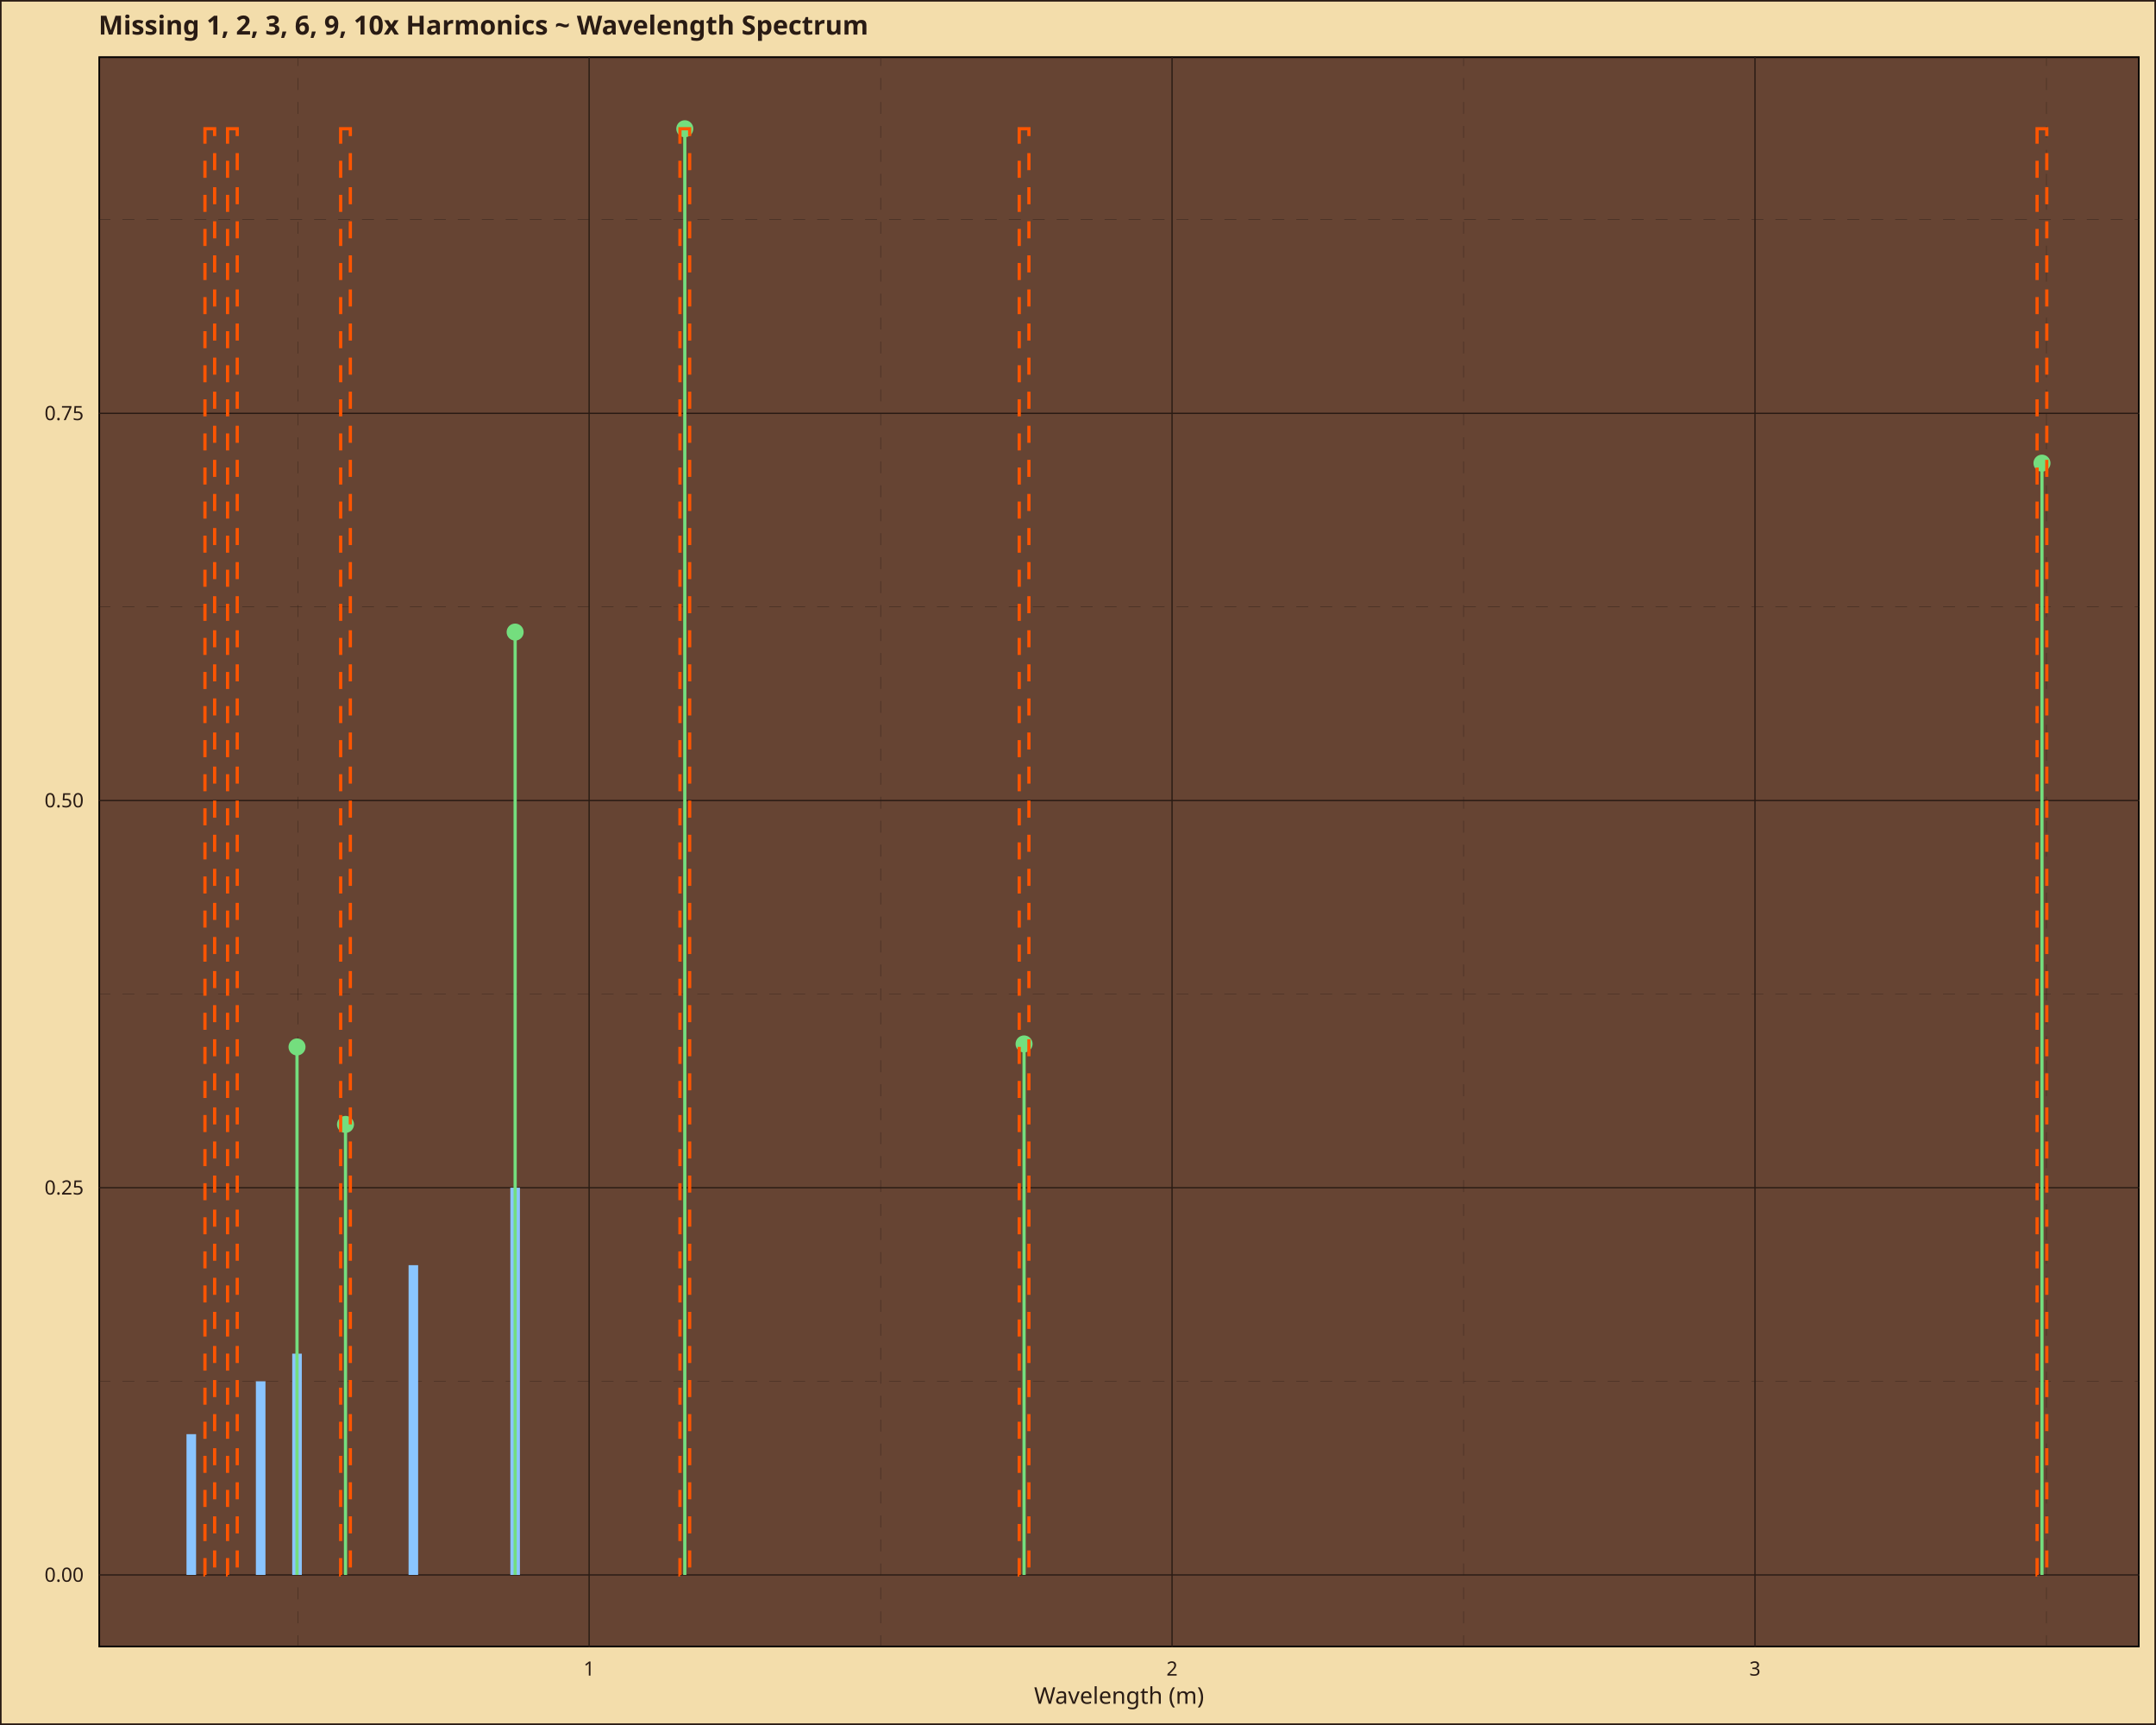
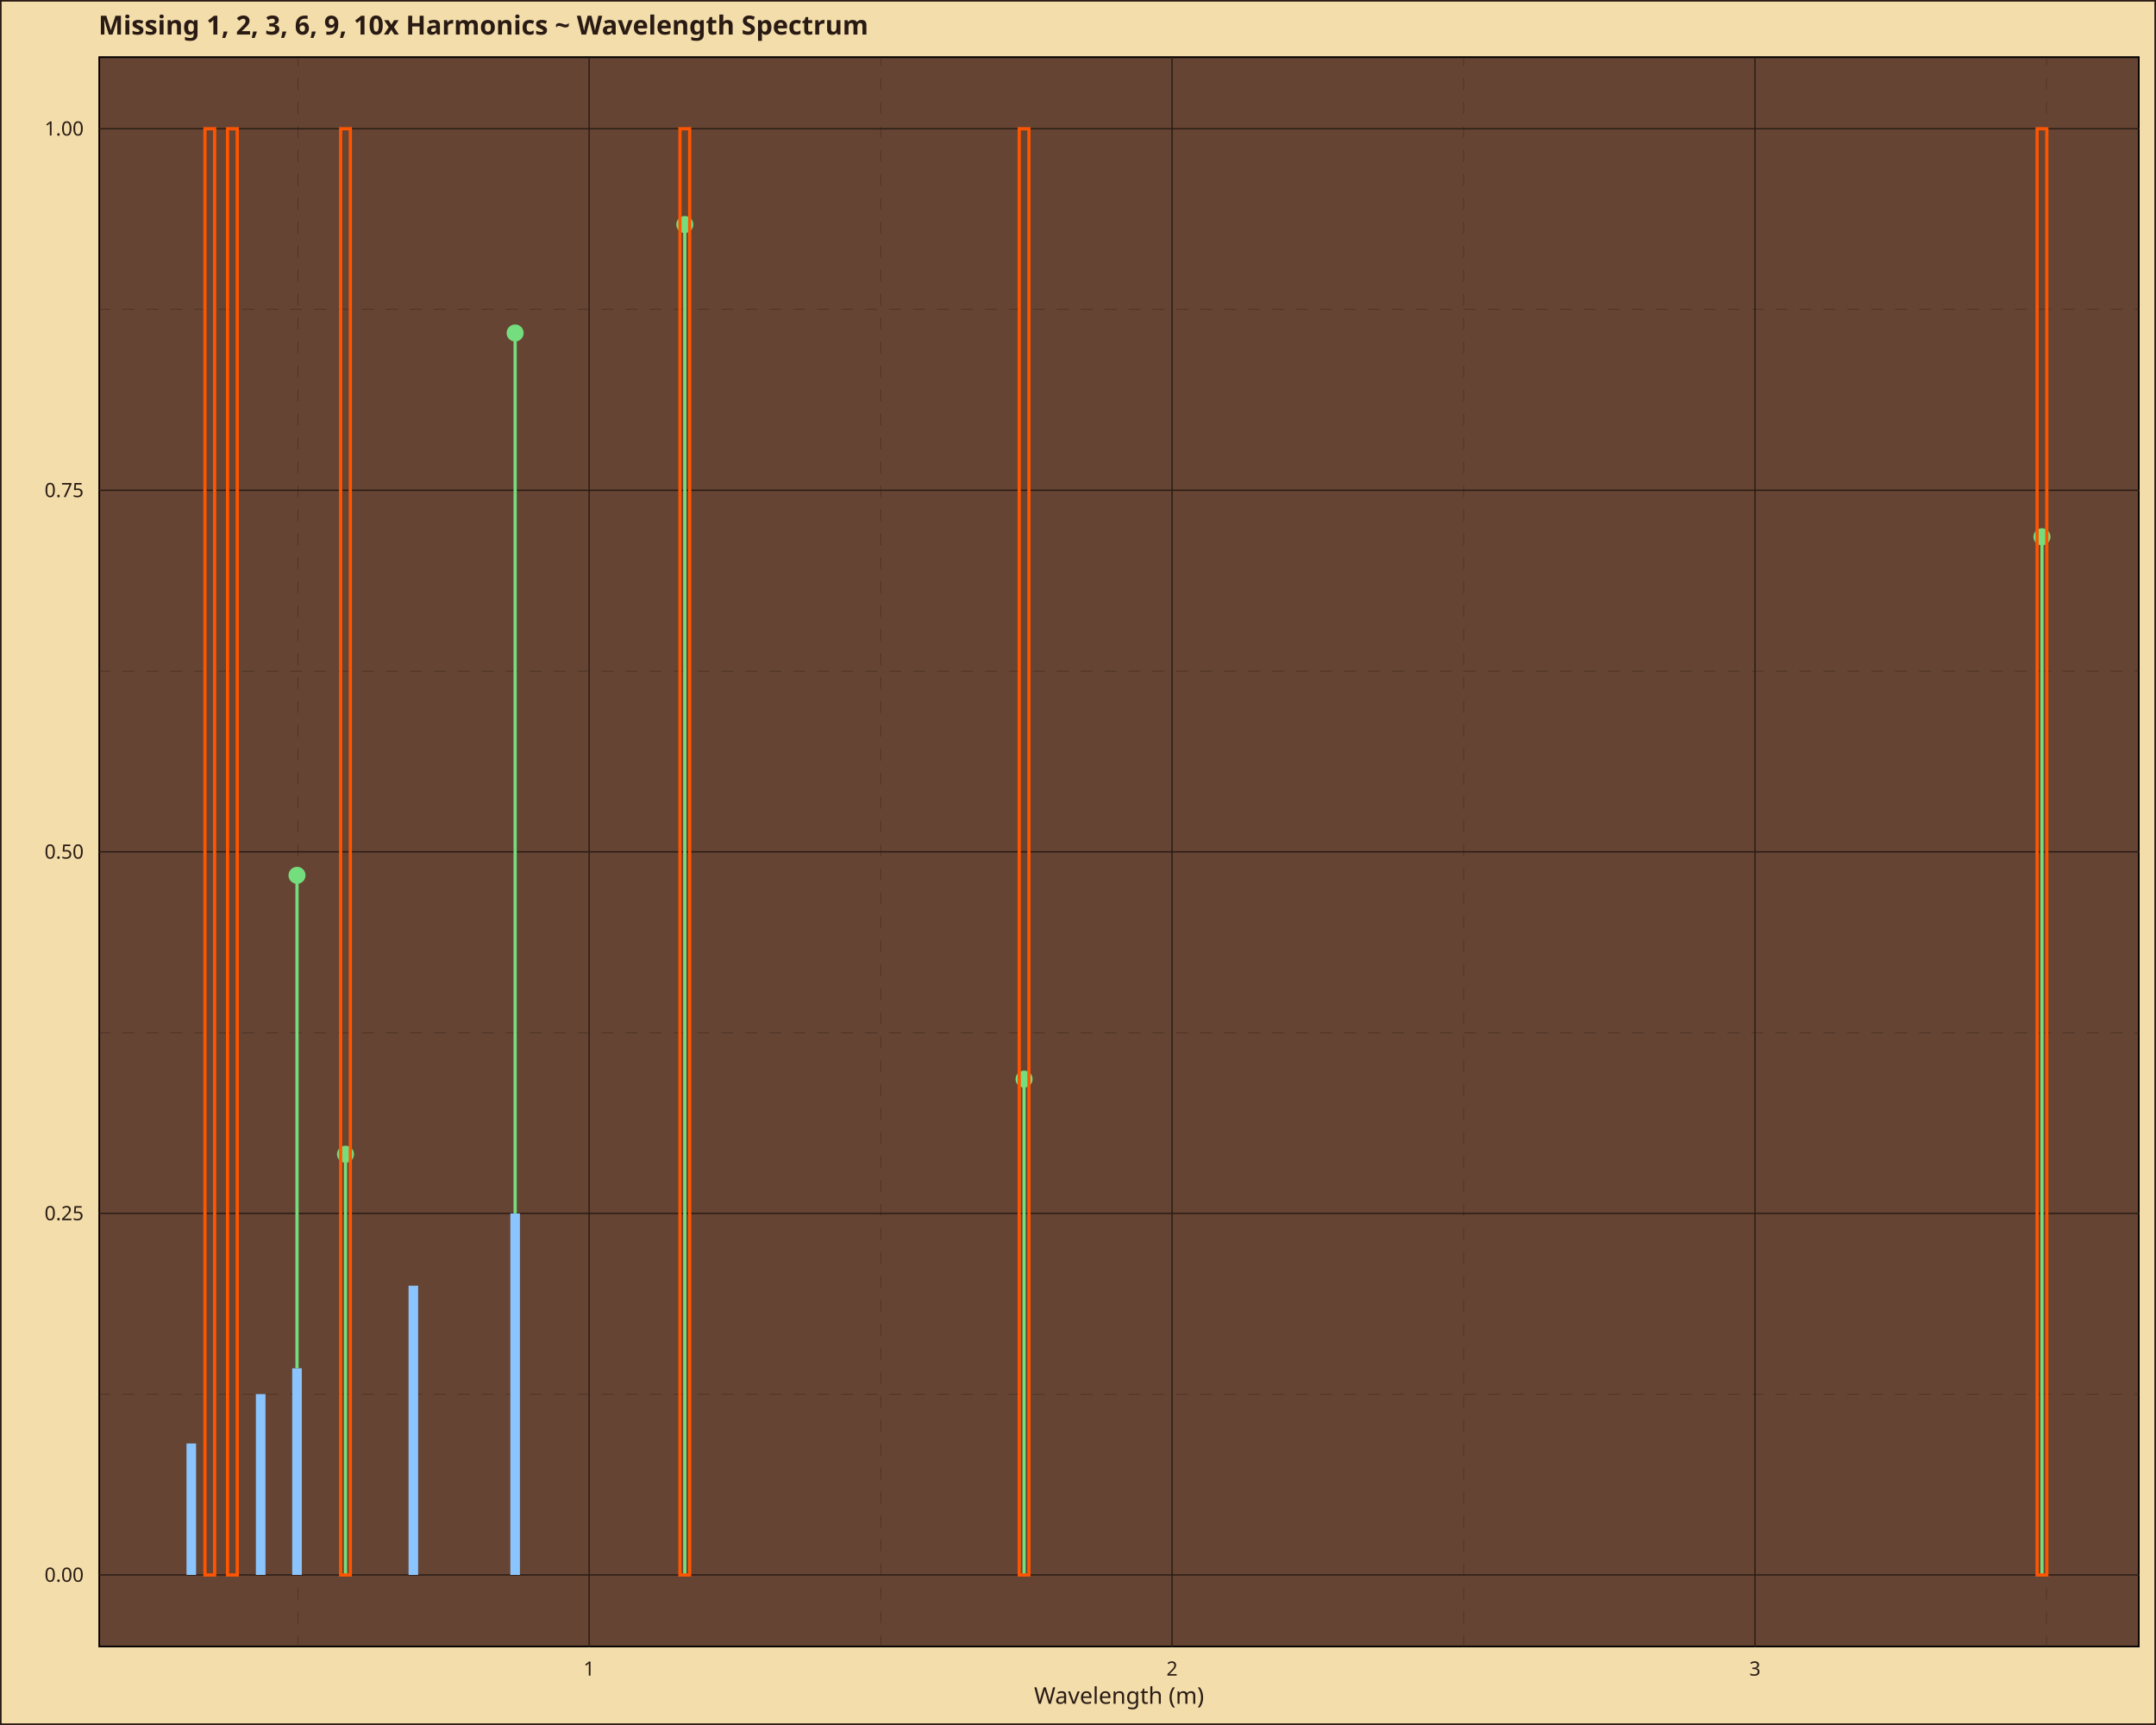
<svg xmlns="http://www.w3.org/2000/svg" class="svglite" data-engine-version="2.0" width="720.00pt" height="576.00pt" viewBox="0 0 720.00 576.00">
  <defs>
    <style type="text/css">
    .svglite line, .svglite polyline, .svglite polygon, .svglite path, .svglite rect, .svglite circle {
      fill: none;
      stroke: #000000;
      stroke-linecap: round;
      stroke-linejoin: round;
      stroke-miterlimit: 10.00;
    }
  </style>
  </defs>
  <rect width="100%" height="100%" style="stroke: none; fill: #FFFFFF;" />
  <defs>
    <clipPath id="cpMC4wMHw3MjAuMDB8MC4wMHw1NzYuMDA=">
      <rect x="0.00" y="0.00" width="720.00" height="576.00" />
    </clipPath>
  </defs>
  <g clip-path="url(#cpMC4wMHw3MjAuMDB8MC4wMHw1NzYuMDA=)">
    <rect x="0" y="0.00" width="720.00" height="576.00" style="stroke-width: 1.07; stroke: #291B14; fill: #F3DDAB;" />
  </g>
  <defs>
    <clipPath id="cpMzIuODl8NzE0LjUyfDE4Ljg0fDU1MC4wNA==">
      <rect x="32.89" y="18.84" width="681.63" height="531.20" />
    </clipPath>
  </defs>
  <g clip-path="url(#cpMzIuODl8NzE0LjUyfDE4Ljg0fDU1MC4wNA==)">
    <rect x="32.89" y="18.84" width="681.63" height="531.20" style="stroke-width: 1.07; fill: #664433;" />
-     <polyline points="32.89,461.25 714.52,461.25 " style="stroke-width: 0.11; stroke: #291B14; stroke-dasharray: 4.00,4.00; stroke-linecap: butt;" />
-     <polyline points="32.89,331.96 714.52,331.96 " style="stroke-width: 0.11; stroke: #291B14; stroke-dasharray: 4.00,4.00; stroke-linecap: butt;" />
-     <polyline points="32.89,202.67 714.52,202.67 " style="stroke-width: 0.11; stroke: #291B14; stroke-dasharray: 4.00,4.00; stroke-linecap: butt;" />
-     <polyline points="32.89,73.38 714.52,73.38 " style="stroke-width: 0.11; stroke: #291B14; stroke-dasharray: 4.00,4.00; stroke-linecap: butt;" />
+     <polyline points="32.89,465.53 714.52,465.53 " style="stroke-width: 0.11; stroke: #291B14; stroke-dasharray: 4.00,4.00; stroke-linecap: butt;" />
+     <polyline points="32.89,344.80 714.52,344.80 " style="stroke-width: 0.11; stroke: #291B14; stroke-dasharray: 4.00,4.00; stroke-linecap: butt;" />
+     <polyline points="32.89,224.08 714.52,224.08 " style="stroke-width: 0.11; stroke: #291B14; stroke-dasharray: 4.00,4.00; stroke-linecap: butt;" />
+     <polyline points="32.89,103.35 714.52,103.35 " style="stroke-width: 0.11; stroke: #291B14; stroke-dasharray: 4.00,4.00; stroke-linecap: butt;" />
    <polyline points="99.41,550.04 99.41,18.84 " style="stroke-width: 0.11; stroke: #291B14; stroke-dasharray: 4.00,4.00; stroke-linecap: butt;" />
    <polyline points="294.08,550.04 294.08,18.84 " style="stroke-width: 0.11; stroke: #291B14; stroke-dasharray: 4.00,4.00; stroke-linecap: butt;" />
    <polyline points="488.75,550.04 488.75,18.84 " style="stroke-width: 0.11; stroke: #291B14; stroke-dasharray: 4.00,4.00; stroke-linecap: butt;" />
    <polyline points="683.42,550.04 683.42,18.84 " style="stroke-width: 0.11; stroke: #291B14; stroke-dasharray: 4.00,4.00; stroke-linecap: butt;" />
    <polyline points="32.89,525.89 714.52,525.89 " style="stroke-width: 0.43; stroke: #291B14; stroke-linecap: butt;" />
-     <polyline points="32.89,396.60 714.52,396.60 " style="stroke-width: 0.43; stroke: #291B14; stroke-linecap: butt;" />
-     <polyline points="32.89,267.31 714.52,267.31 " style="stroke-width: 0.43; stroke: #291B14; stroke-linecap: butt;" />
-     <polyline points="32.89,138.02 714.52,138.02 " style="stroke-width: 0.43; stroke: #291B14; stroke-linecap: butt;" />
+     <polyline points="32.89,405.17 714.52,405.17 " style="stroke-width: 0.43; stroke: #291B14; stroke-linecap: butt;" />
+     <polyline points="32.89,284.44 714.52,284.44 " style="stroke-width: 0.43; stroke: #291B14; stroke-linecap: butt;" />
+     <polyline points="32.89,163.71 714.52,163.71 " style="stroke-width: 0.43; stroke: #291B14; stroke-linecap: butt;" />
+     <polyline points="32.89,42.99 714.52,42.99 " style="stroke-width: 0.43; stroke: #291B14; stroke-linecap: butt;" />
    <polyline points="196.74,550.04 196.74,18.84 " style="stroke-width: 0.43; stroke: #291B14; stroke-linecap: butt;" />
    <polyline points="391.41,550.04 391.41,18.84 " style="stroke-width: 0.43; stroke: #291B14; stroke-linecap: butt;" />
    <polyline points="586.08,550.04 586.08,18.84 " style="stroke-width: 0.43; stroke: #291B14; stroke-linecap: butt;" />
-     <line x1="63.88" y1="478.88" x2="63.88" y2="525.89" style="stroke-width: 3.20; stroke: #8AC5FF; stroke-linecap: butt;" />
-     <line x1="87.05" y1="461.25" x2="87.05" y2="525.89" style="stroke-width: 3.20; stroke: #8AC5FF; stroke-linecap: butt;" />
-     <line x1="99.19" y1="452.01" x2="99.19" y2="525.89" style="stroke-width: 3.20; stroke: #8AC5FF; stroke-linecap: butt;" />
-     <line x1="138.04" y1="422.46" x2="138.04" y2="525.89" style="stroke-width: 3.20; stroke: #8AC5FF; stroke-linecap: butt;" />
-     <line x1="172.03" y1="396.60" x2="172.03" y2="525.89" style="stroke-width: 3.20; stroke: #8AC5FF; stroke-linecap: butt;" />
-     <line x1="99.19" y1="525.89" x2="99.19" y2="349.59" style="stroke-width: 1.07; stroke: #74DE7E; stroke-linecap: butt;" />
-     <line x1="115.38" y1="525.89" x2="115.38" y2="375.45" style="stroke-width: 1.07; stroke: #74DE7E; stroke-linecap: butt;" />
-     <line x1="172.03" y1="525.89" x2="172.03" y2="211.06" style="stroke-width: 1.07; stroke: #74DE7E; stroke-linecap: butt;" />
-     <line x1="228.69" y1="525.89" x2="228.69" y2="42.99" style="stroke-width: 1.07; stroke: #74DE7E; stroke-linecap: butt;" />
-     <line x1="341.99" y1="525.89" x2="341.99" y2="348.58" style="stroke-width: 1.07; stroke: #74DE7E; stroke-linecap: butt;" />
-     <line x1="681.92" y1="525.89" x2="681.92" y2="154.65" style="stroke-width: 1.07; stroke: #74DE7E; stroke-linecap: butt;" />
-     <circle cx="99.19" cy="349.59" r="2.49" style="stroke-width: 0.71; stroke: #74DE7E; fill: #74DE7E;" />
-     <circle cx="115.38" cy="375.45" r="2.49" style="stroke-width: 0.71; stroke: #74DE7E; fill: #74DE7E;" />
-     <circle cx="172.03" cy="211.06" r="2.49" style="stroke-width: 0.71; stroke: #74DE7E; fill: #74DE7E;" />
-     <circle cx="228.69" cy="42.99" r="2.49" style="stroke-width: 0.71; stroke: #74DE7E; fill: #74DE7E;" />
-     <circle cx="341.99" cy="348.58" r="2.49" style="stroke-width: 0.71; stroke: #74DE7E; fill: #74DE7E;" />
-     <circle cx="681.92" cy="154.65" r="2.49" style="stroke-width: 0.71; stroke: #74DE7E; fill: #74DE7E;" />
-     <rect x="680.29" y="42.99" width="3.24" height="482.91" style="stroke-width: 1.07; stroke: #FF5500; stroke-dasharray: 5.69,5.69; stroke-linecap: butt; stroke-linejoin: miter;" />
-     <rect x="340.37" y="42.99" width="3.24" height="482.91" style="stroke-width: 1.07; stroke: #FF5500; stroke-dasharray: 5.69,5.69; stroke-linecap: butt; stroke-linejoin: miter;" />
-     <rect x="227.07" y="42.99" width="3.24" height="482.91" style="stroke-width: 1.07; stroke: #FF5500; stroke-dasharray: 5.69,5.69; stroke-linecap: butt; stroke-linejoin: miter;" />
-     <rect x="113.76" y="42.99" width="3.24" height="482.91" style="stroke-width: 1.07; stroke: #FF5500; stroke-dasharray: 5.69,5.69; stroke-linecap: butt; stroke-linejoin: miter;" />
-     <rect x="75.99" y="42.99" width="3.24" height="482.91" style="stroke-width: 1.07; stroke: #FF5500; stroke-dasharray: 5.69,5.69; stroke-linecap: butt; stroke-linejoin: miter;" />
-     <rect x="68.44" y="42.99" width="3.24" height="482.91" style="stroke-width: 1.07; stroke: #FF5500; stroke-dasharray: 5.69,5.69; stroke-linecap: butt; stroke-linejoin: miter;" />
+     <line x1="63.88" y1="481.99" x2="63.88" y2="525.89" style="stroke-width: 3.20; stroke: #8AC5FF; stroke-linecap: butt;" />
+     <line x1="87.05" y1="465.53" x2="87.05" y2="525.89" style="stroke-width: 3.20; stroke: #8AC5FF; stroke-linecap: butt;" />
+     <line x1="99.19" y1="456.91" x2="99.19" y2="525.89" style="stroke-width: 3.20; stroke: #8AC5FF; stroke-linecap: butt;" />
+     <line x1="138.04" y1="429.31" x2="138.04" y2="525.89" style="stroke-width: 3.20; stroke: #8AC5FF; stroke-linecap: butt;" />
+     <line x1="172.03" y1="405.17" x2="172.03" y2="525.89" style="stroke-width: 3.20; stroke: #8AC5FF; stroke-linecap: butt;" />
+     <line x1="99.19" y1="456.91" x2="99.19" y2="292.28" style="stroke-width: 1.07; stroke: #74DE7E; stroke-linecap: butt;" />
+     <line x1="115.38" y1="525.89" x2="115.38" y2="385.41" style="stroke-width: 1.07; stroke: #74DE7E; stroke-linecap: butt;" />
+     <line x1="172.03" y1="405.17" x2="172.03" y2="111.19" style="stroke-width: 1.07; stroke: #74DE7E; stroke-linecap: butt;" />
+     <line x1="228.69" y1="525.89" x2="228.69" y2="74.97" style="stroke-width: 1.07; stroke: #74DE7E; stroke-linecap: butt;" />
+     <line x1="341.99" y1="525.89" x2="341.99" y2="360.33" style="stroke-width: 1.07; stroke: #74DE7E; stroke-linecap: butt;" />
+     <line x1="681.92" y1="525.89" x2="681.92" y2="179.24" style="stroke-width: 1.07; stroke: #74DE7E; stroke-linecap: butt;" />
+     <circle cx="99.19" cy="292.28" r="2.49" style="stroke-width: 0.71; stroke: #74DE7E; fill: #74DE7E;" />
+     <circle cx="115.38" cy="385.41" r="2.49" style="stroke-width: 0.71; stroke: #74DE7E; fill: #74DE7E;" />
+     <circle cx="172.03" cy="111.19" r="2.49" style="stroke-width: 0.71; stroke: #74DE7E; fill: #74DE7E;" />
+     <circle cx="228.69" cy="74.97" r="2.49" style="stroke-width: 0.71; stroke: #74DE7E; fill: #74DE7E;" />
+     <circle cx="341.99" cy="360.33" r="2.49" style="stroke-width: 0.71; stroke: #74DE7E; fill: #74DE7E;" />
+     <circle cx="681.92" cy="179.24" r="2.49" style="stroke-width: 0.71; stroke: #74DE7E; fill: #74DE7E;" />
+     <rect x="680.29" y="42.99" width="3.24" height="482.91" style="stroke-width: 1.07; stroke: #FF5500; stroke-linecap: butt; stroke-linejoin: miter;" />
+     <rect x="340.37" y="42.99" width="3.24" height="482.91" style="stroke-width: 1.07; stroke: #FF5500; stroke-linecap: butt; stroke-linejoin: miter;" />
+     <rect x="227.07" y="42.99" width="3.24" height="482.91" style="stroke-width: 1.07; stroke: #FF5500; stroke-linecap: butt; stroke-linejoin: miter;" />
+     <rect x="113.76" y="42.99" width="3.24" height="482.91" style="stroke-width: 1.07; stroke: #FF5500; stroke-linecap: butt; stroke-linejoin: miter;" />
+     <rect x="75.99" y="42.99" width="3.24" height="482.91" style="stroke-width: 1.07; stroke: #FF5500; stroke-linecap: butt; stroke-linejoin: miter;" />
+     <rect x="68.44" y="42.99" width="3.24" height="482.91" style="stroke-width: 1.07; stroke: #FF5500; stroke-linecap: butt; stroke-linejoin: miter;" />
  </g>
  <g clip-path="url(#cpMC4wMHw3MjAuMDB8MC4wMHw1NzYuMDA=)">
    <text x="27.96" y="528.17" text-anchor="end" style="font-size: 6.60px; fill: #291B14; font-family: sans;" textLength="12.85px" lengthAdjust="spacingAndGlyphs">0.00</text>
-     <text x="27.96" y="398.88" text-anchor="end" style="font-size: 6.60px; fill: #291B14; font-family: sans;" textLength="12.85px" lengthAdjust="spacingAndGlyphs">0.25</text>
-     <text x="27.96" y="269.58" text-anchor="end" style="font-size: 6.60px; fill: #291B14; font-family: sans;" textLength="12.85px" lengthAdjust="spacingAndGlyphs">0.50</text>
-     <text x="27.96" y="140.29" text-anchor="end" style="font-size: 6.60px; fill: #291B14; font-family: sans;" textLength="12.85px" lengthAdjust="spacingAndGlyphs">0.75</text>
+     <text x="27.96" y="407.44" text-anchor="end" style="font-size: 6.60px; fill: #291B14; font-family: sans;" textLength="12.85px" lengthAdjust="spacingAndGlyphs">0.25</text>
+     <text x="27.96" y="286.71" text-anchor="end" style="font-size: 6.60px; fill: #291B14; font-family: sans;" textLength="12.85px" lengthAdjust="spacingAndGlyphs">0.50</text>
+     <text x="27.96" y="165.99" text-anchor="end" style="font-size: 6.60px; fill: #291B14; font-family: sans;" textLength="12.85px" lengthAdjust="spacingAndGlyphs">0.75</text>
+     <text x="27.96" y="45.26" text-anchor="end" style="font-size: 6.60px; fill: #291B14; font-family: sans;" textLength="12.85px" lengthAdjust="spacingAndGlyphs">1.00</text>
    <text x="196.74" y="559.51" text-anchor="middle" style="font-size: 6.60px; fill: #291B14; font-family: sans;" textLength="3.67px" lengthAdjust="spacingAndGlyphs">1</text>
    <text x="391.41" y="559.51" text-anchor="middle" style="font-size: 6.60px; fill: #291B14; font-family: sans;" textLength="3.67px" lengthAdjust="spacingAndGlyphs">2</text>
    <text x="586.08" y="559.51" text-anchor="middle" style="font-size: 6.60px; fill: #291B14; font-family: sans;" textLength="3.67px" lengthAdjust="spacingAndGlyphs">3</text>
    <text x="373.71" y="568.92" text-anchor="middle" style="font-size: 7.70px; fill: #291B14; font-family: sans;" textLength="54.35px" lengthAdjust="spacingAndGlyphs">Wavelength (m)</text>
    <text x="32.89" y="11.54" style="font-size: 8.80px; font-weight: bold; fill: #291B14; font-family: sans;" textLength="236.52px" lengthAdjust="spacingAndGlyphs">Missing 1, 2, 3, 6, 9, 10x Harmonics ~ Wavelength Spectrum</text>
  </g>
</svg>
